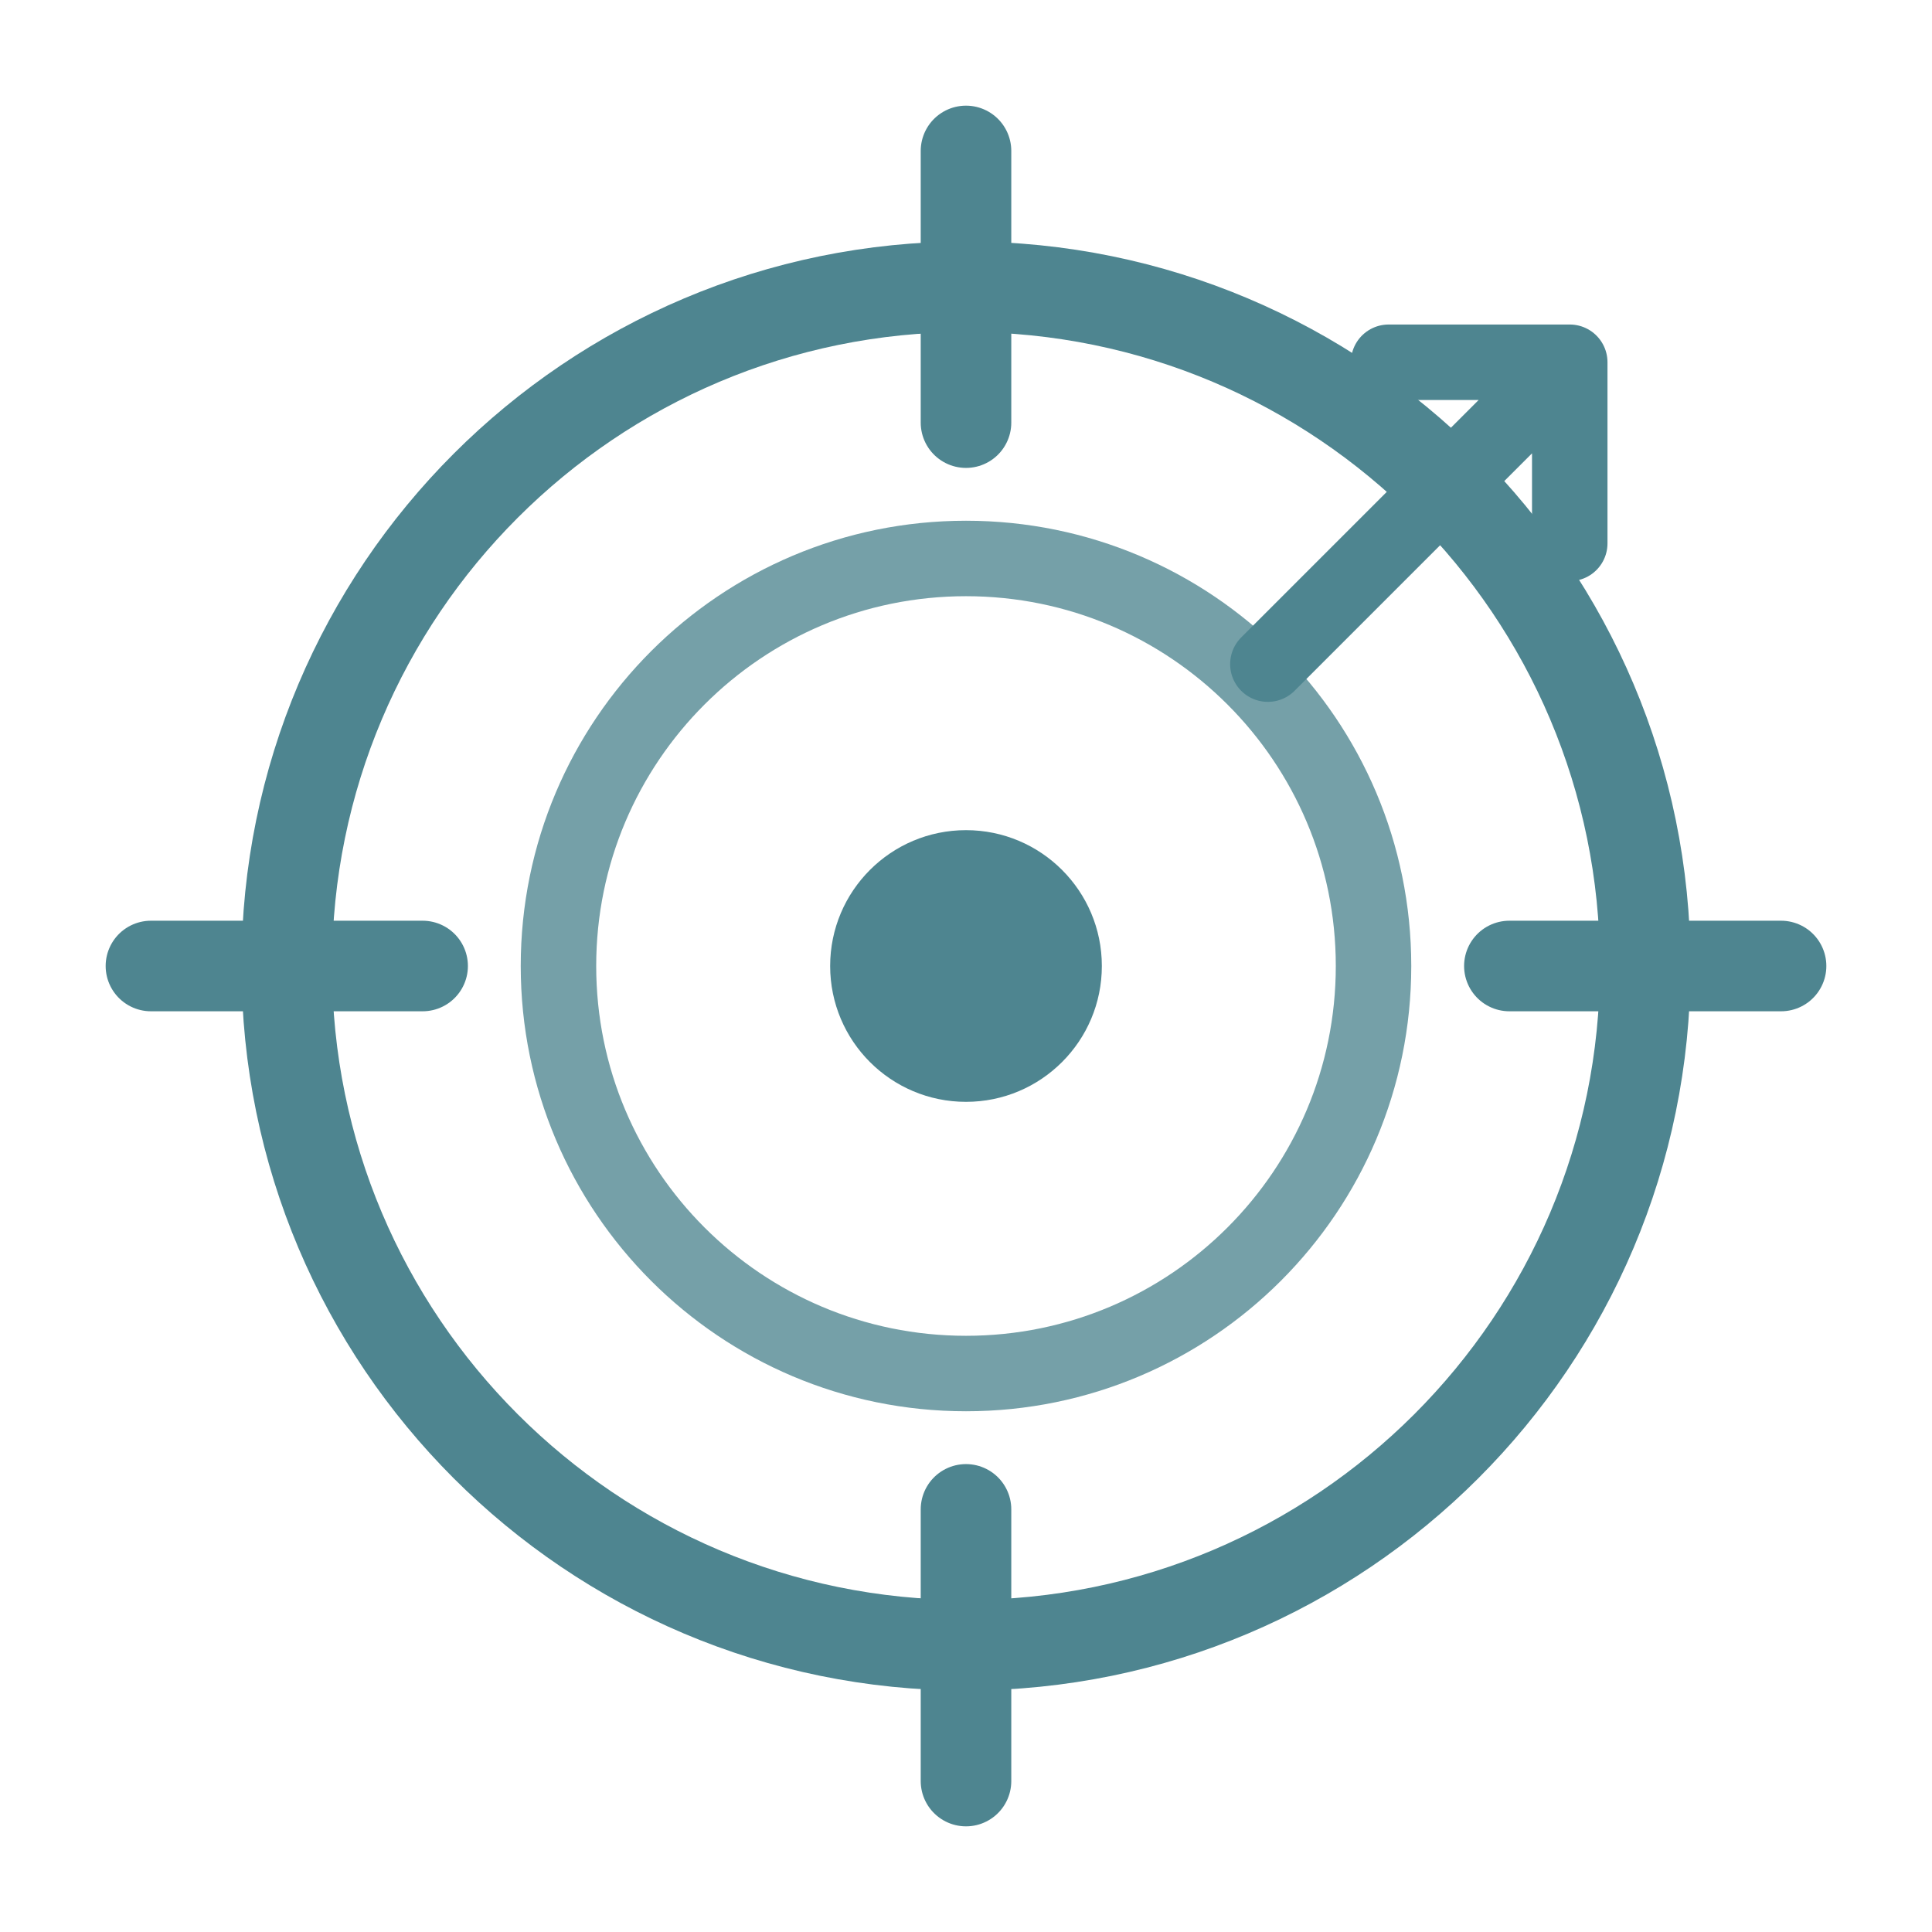
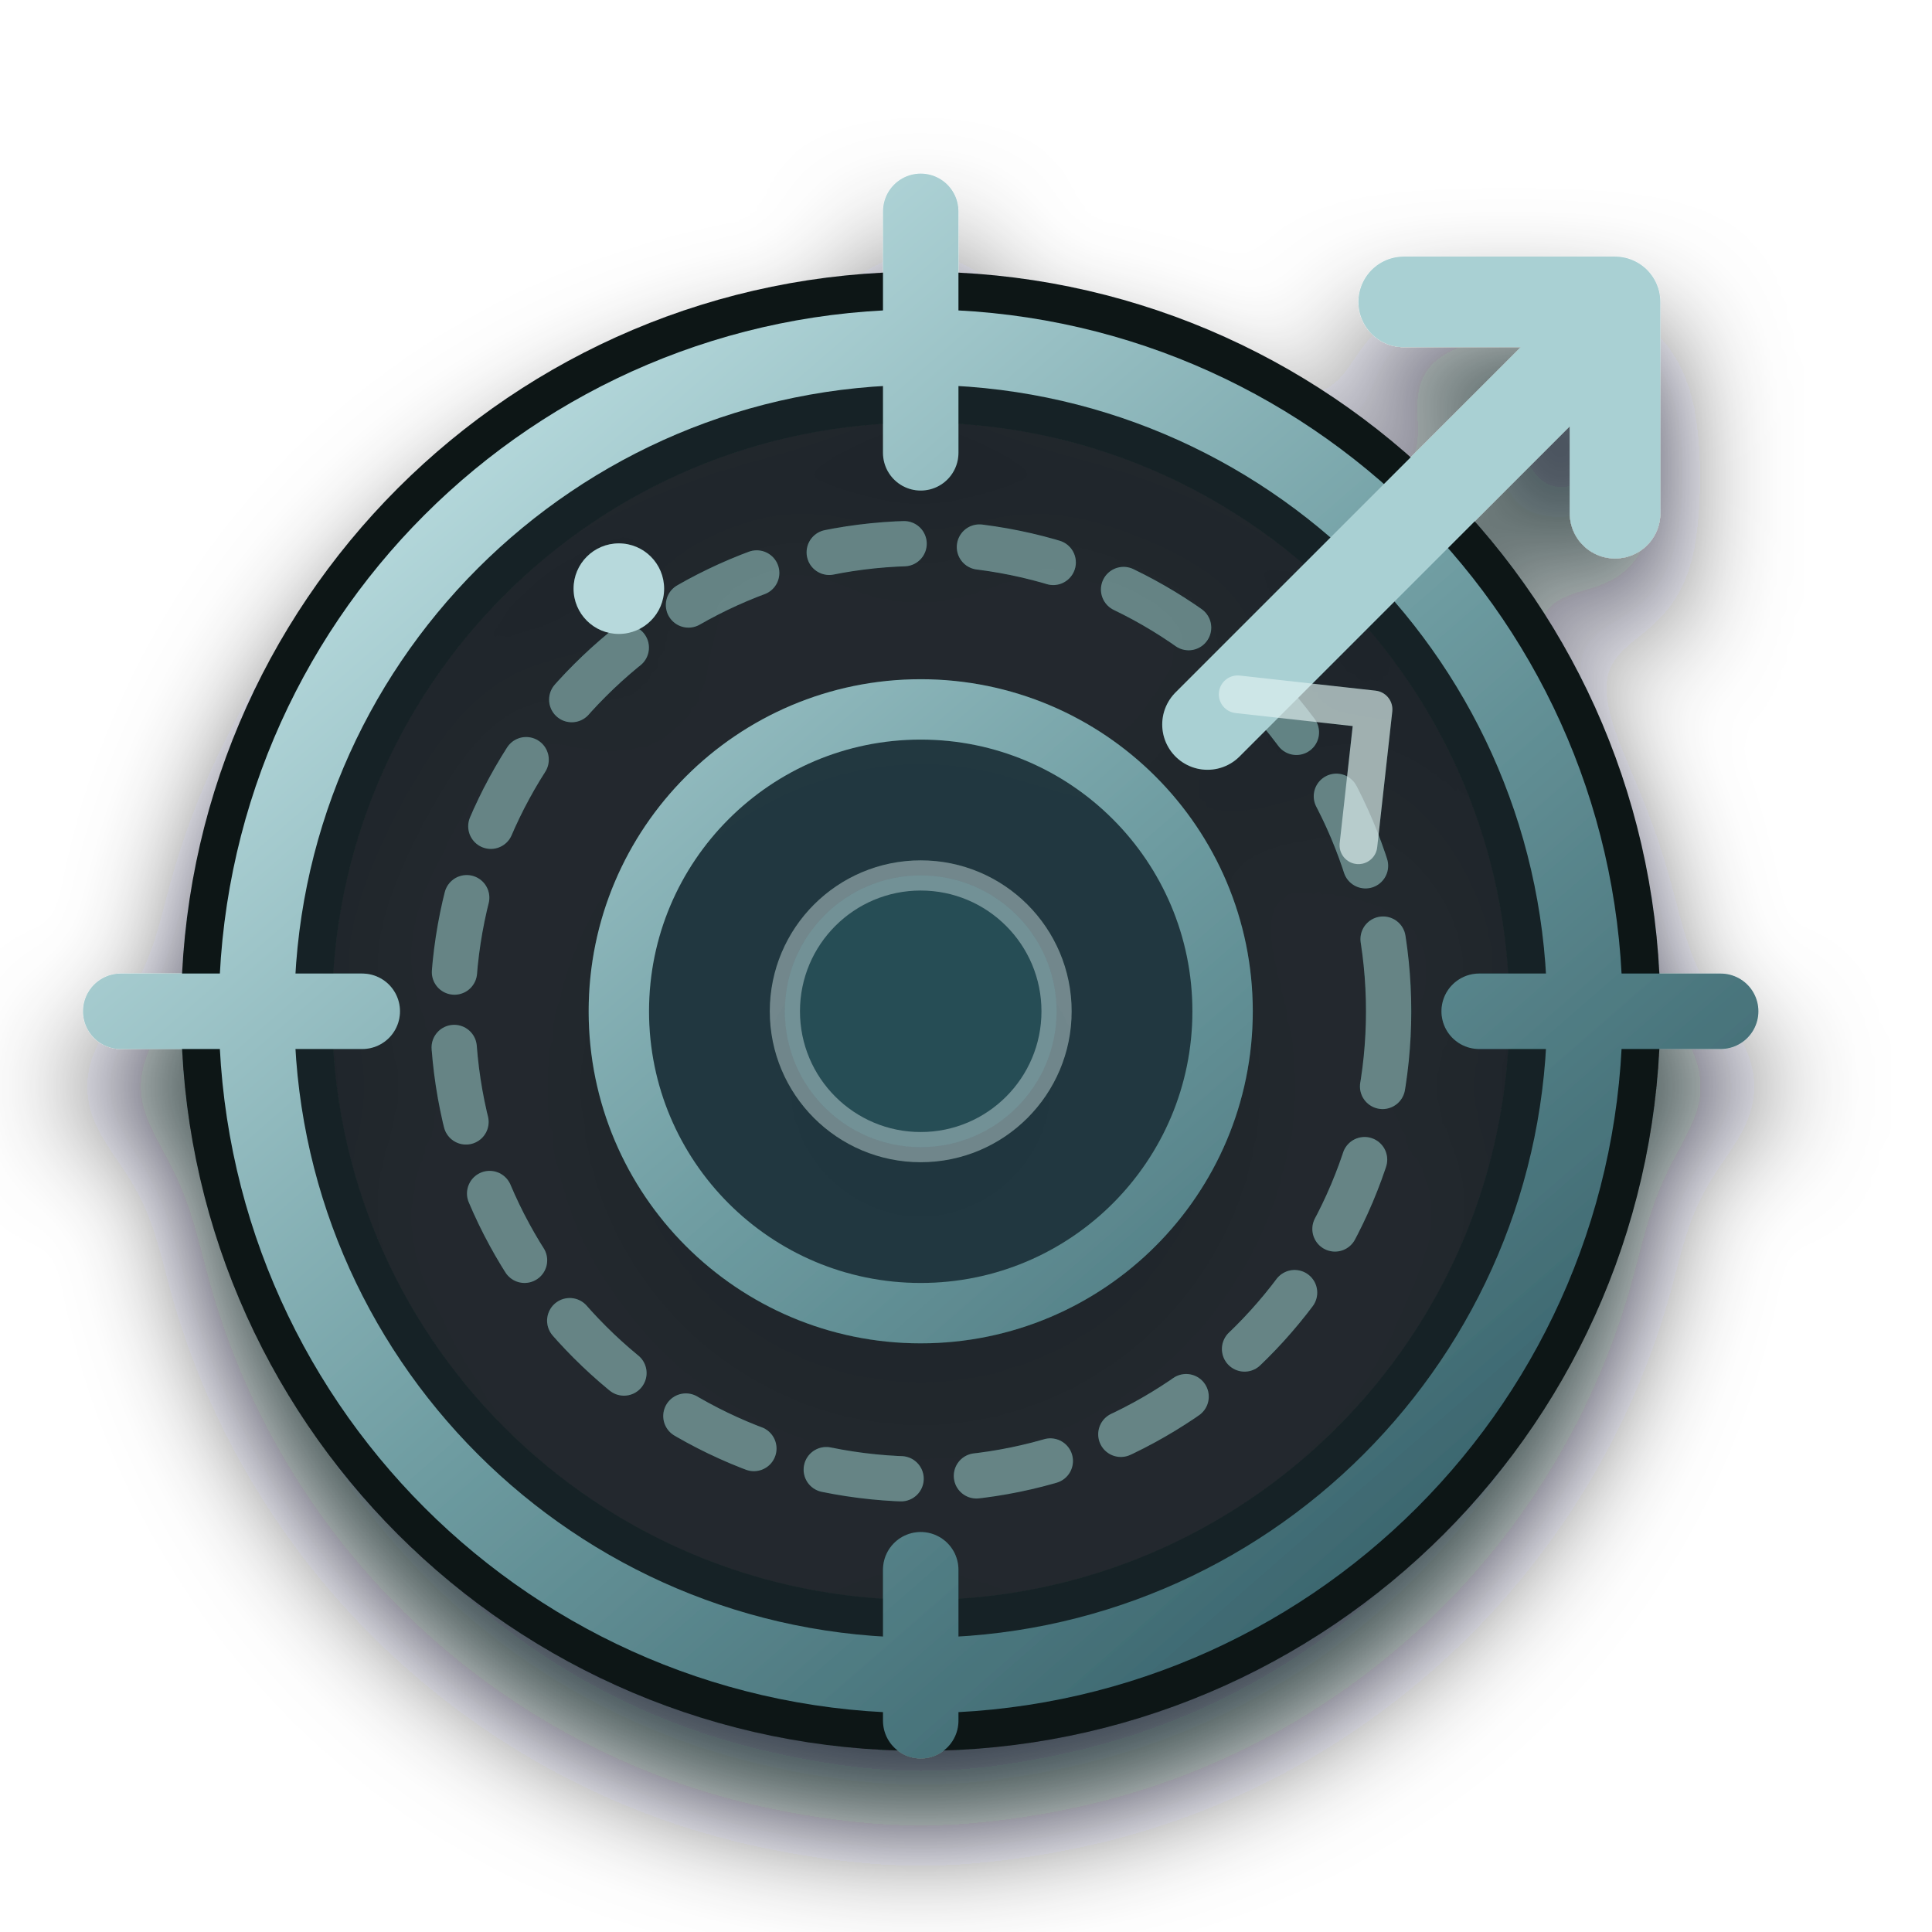
- <svg xmlns="http://www.w3.org/2000/svg" viewBox="0 0 128 128" fill="none" stroke="#4e8590" stroke-linecap="round" stroke-linejoin="round">
-   <circle cx="64" cy="64" r="45" stroke-width="6" />
-   <circle cx="64" cy="64" r="27" stroke-width="5" opacity=".78" />
-   <circle cx="64" cy="64" r="9" fill="#4e8590" stroke="none" />
-   <path d="M64 10v18M64 100v18M10 64h18M100 64h18" stroke-width="6" />
-   <path d="m84 44 20-20M92 24h12v12" stroke-width="5" />
+ <svg xmlns="http://www.w3.org/2000/svg" viewBox="0 0 128 128" fill="none" stroke-linecap="round" stroke-linejoin="round">
+   <defs>
+     <linearGradient id="solo-edge" x1="28" y1="22" x2="102" y2="107" gradientUnits="userSpaceOnUse">
+       <stop stop-color="#bfe1e4" />
+       <stop offset=".5" stop-color="#6f9da2" />
+       <stop offset="1" stop-color="#315b64" />
+     </linearGradient>
+     <radialGradient id="solo-core" cx="0" cy="0" r="1" gradientTransform="translate(59 57) rotate(48) scale(29)">
+       <stop stop-color="#c6e5e5" />
+       <stop offset=".42" stop-color="#6f9da2" />
+       <stop offset="1" stop-color="#284d55" />
+     </radialGradient>
+     <filter id="solo-shadow" x="-20%" y="-20%" width="140%" height="150%">
+       <feDropShadow dx="0" dy="5" stdDeviation="4" flood-color="#061113" flood-opacity=".82" />
+     </filter>
+   </defs>
+   <g filter="url(#solo-shadow)">
+     <circle cx="61" cy="67" r="44" fill="#071417" fill-opacity=".8" stroke="#0a1719" stroke-width="10" />
+     <circle cx="61" cy="67" r="44" fill="#6f9da2" fill-opacity=".1" stroke="url(#solo-edge)" stroke-width="5" />
+     <circle cx="61" cy="67" r="31" stroke="#94bdc0" stroke-opacity=".58" stroke-width="3" stroke-dasharray="5 5" />
+     <circle cx="61" cy="67" r="20" fill="#274b52" fill-opacity=".45" stroke="url(#solo-edge)" stroke-width="4" />
+     <circle cx="61" cy="67" r="9" fill="url(#solo-core)" stroke="#d9eef0" stroke-opacity=".42" stroke-width="2" />
+     <path d="M61 14v16M61 104v10M8 67h16M98 67h16" stroke="url(#solo-edge)" stroke-width="5" />
+     <path d="m80 48 27-27M93 20h14v14" stroke="#a9d0d3" stroke-width="6" />
+     <path d="m82 46 9 1-1 9" stroke="#e0f1f2" stroke-opacity=".65" stroke-width="2.5" />
+     <circle cx="41" cy="39" r="3" fill="#b7d9dc" />
+   </g>
</svg>
